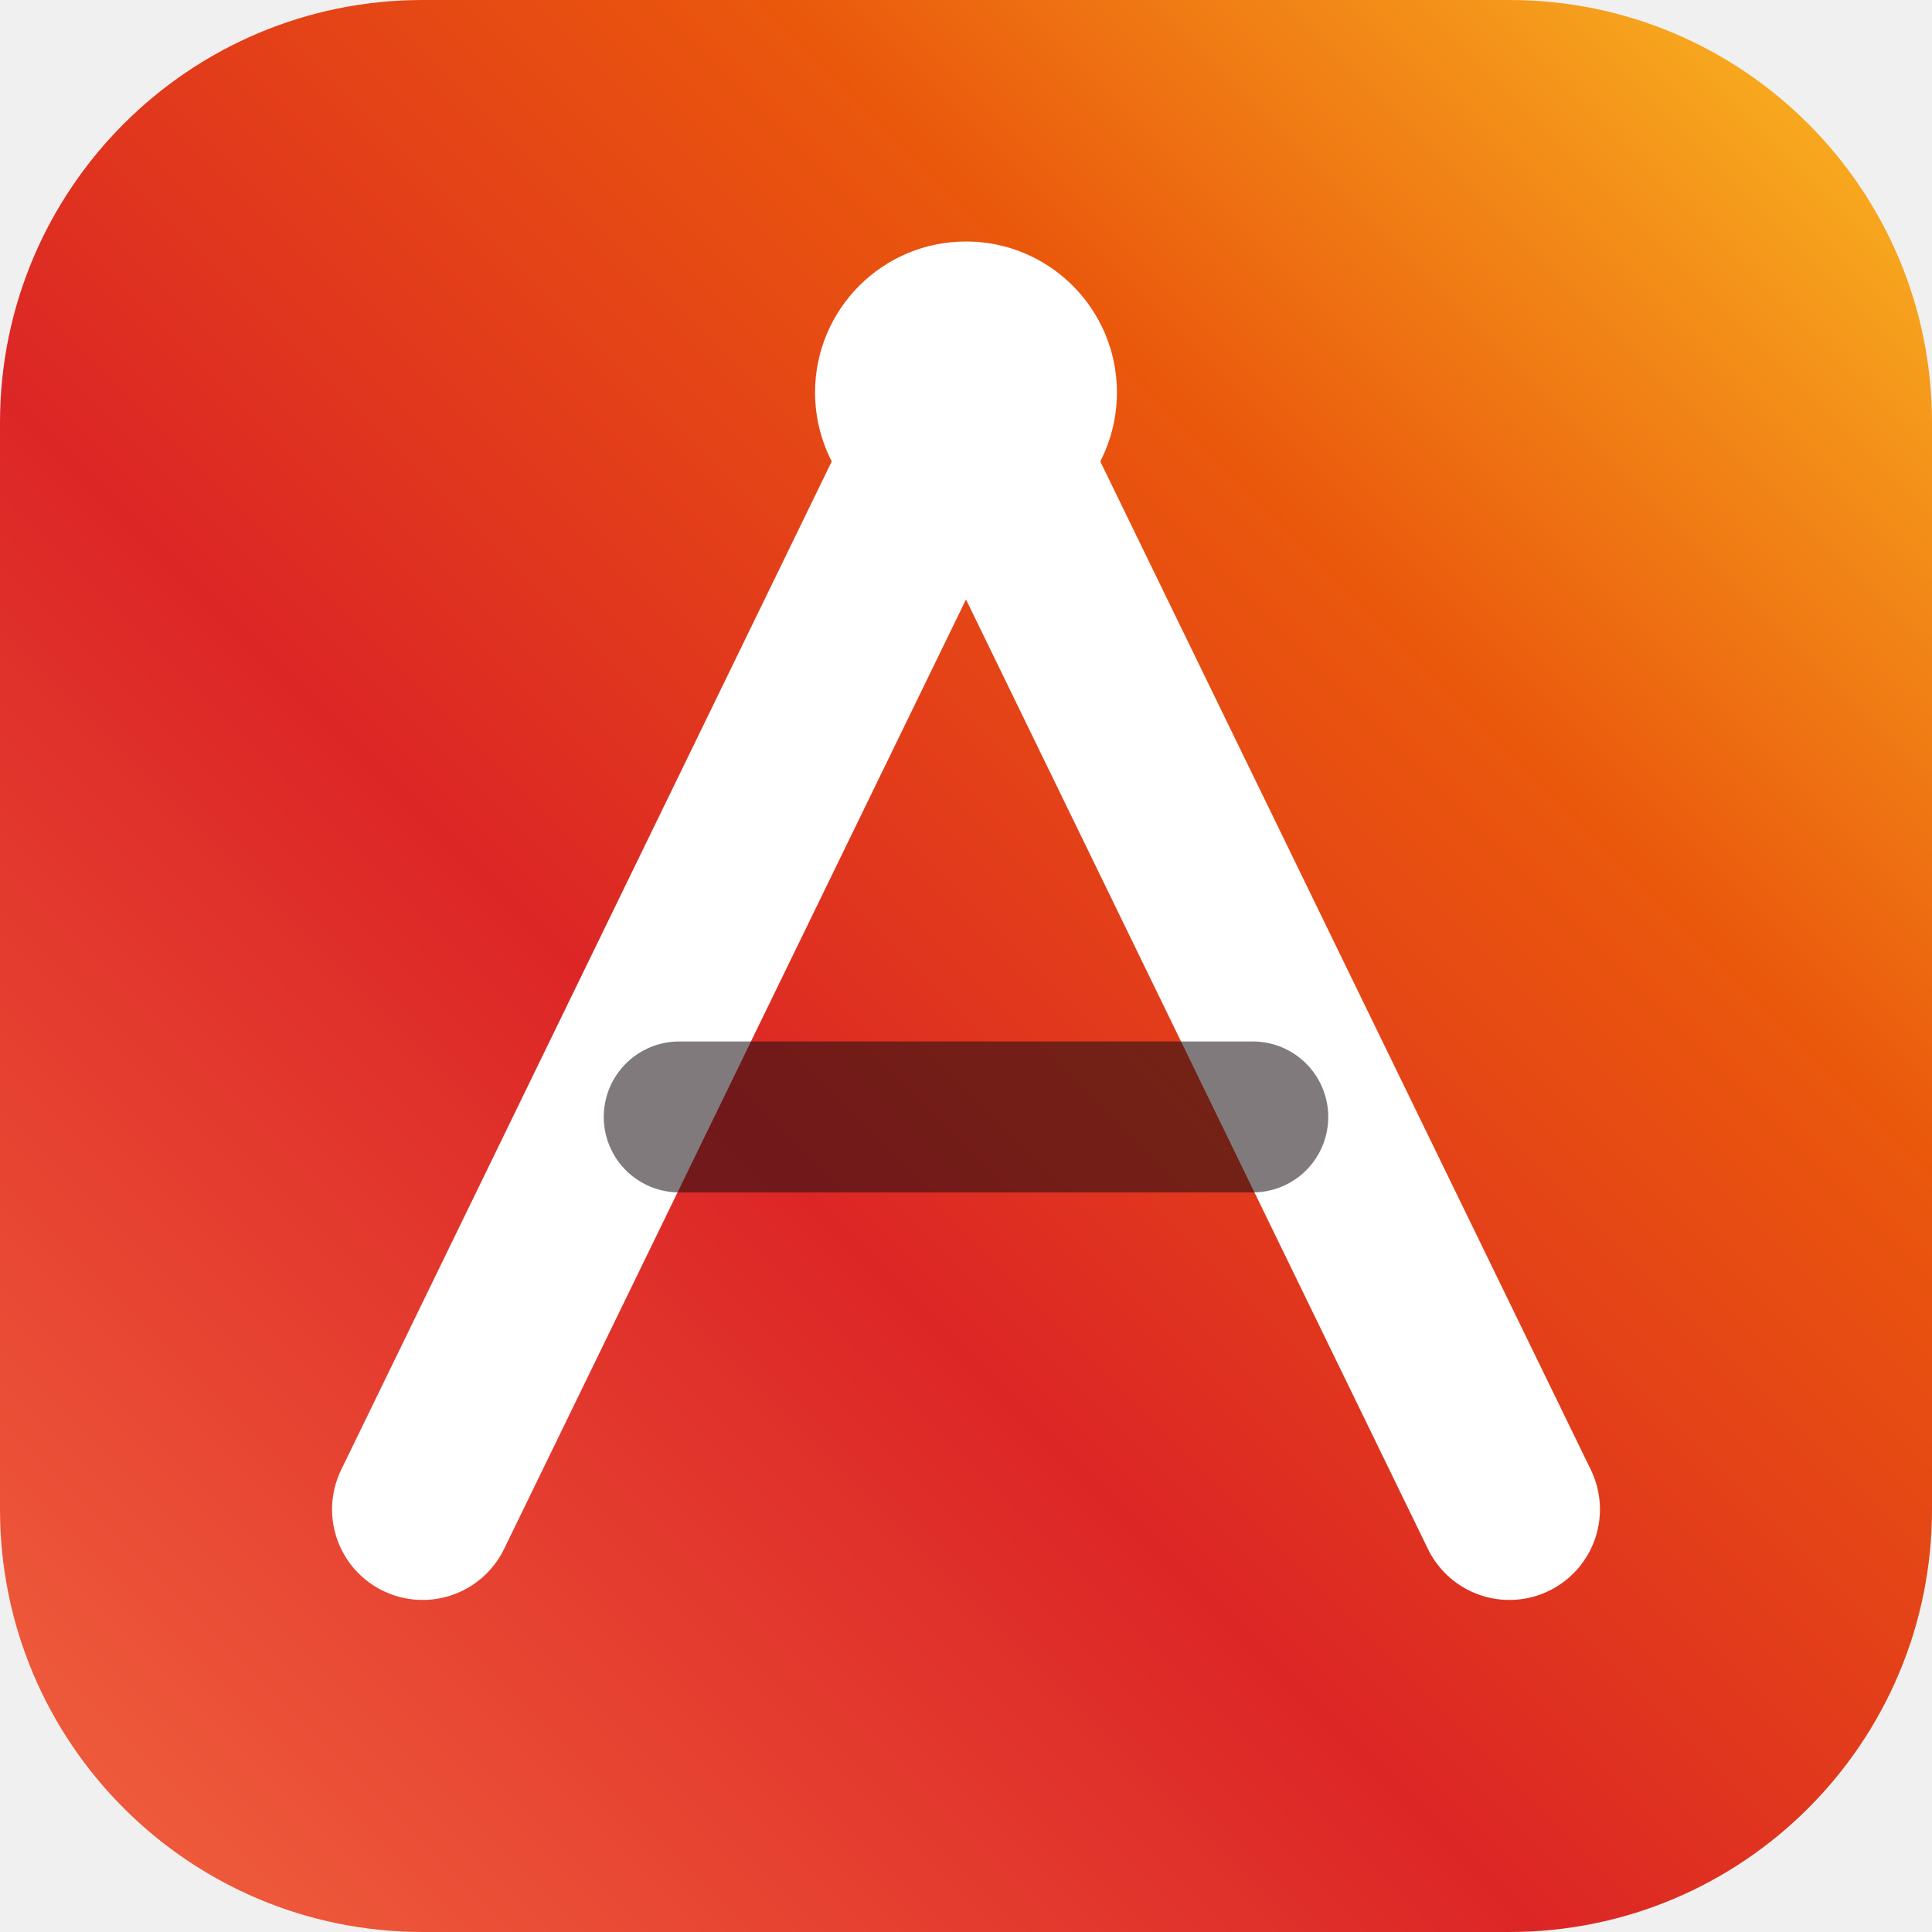
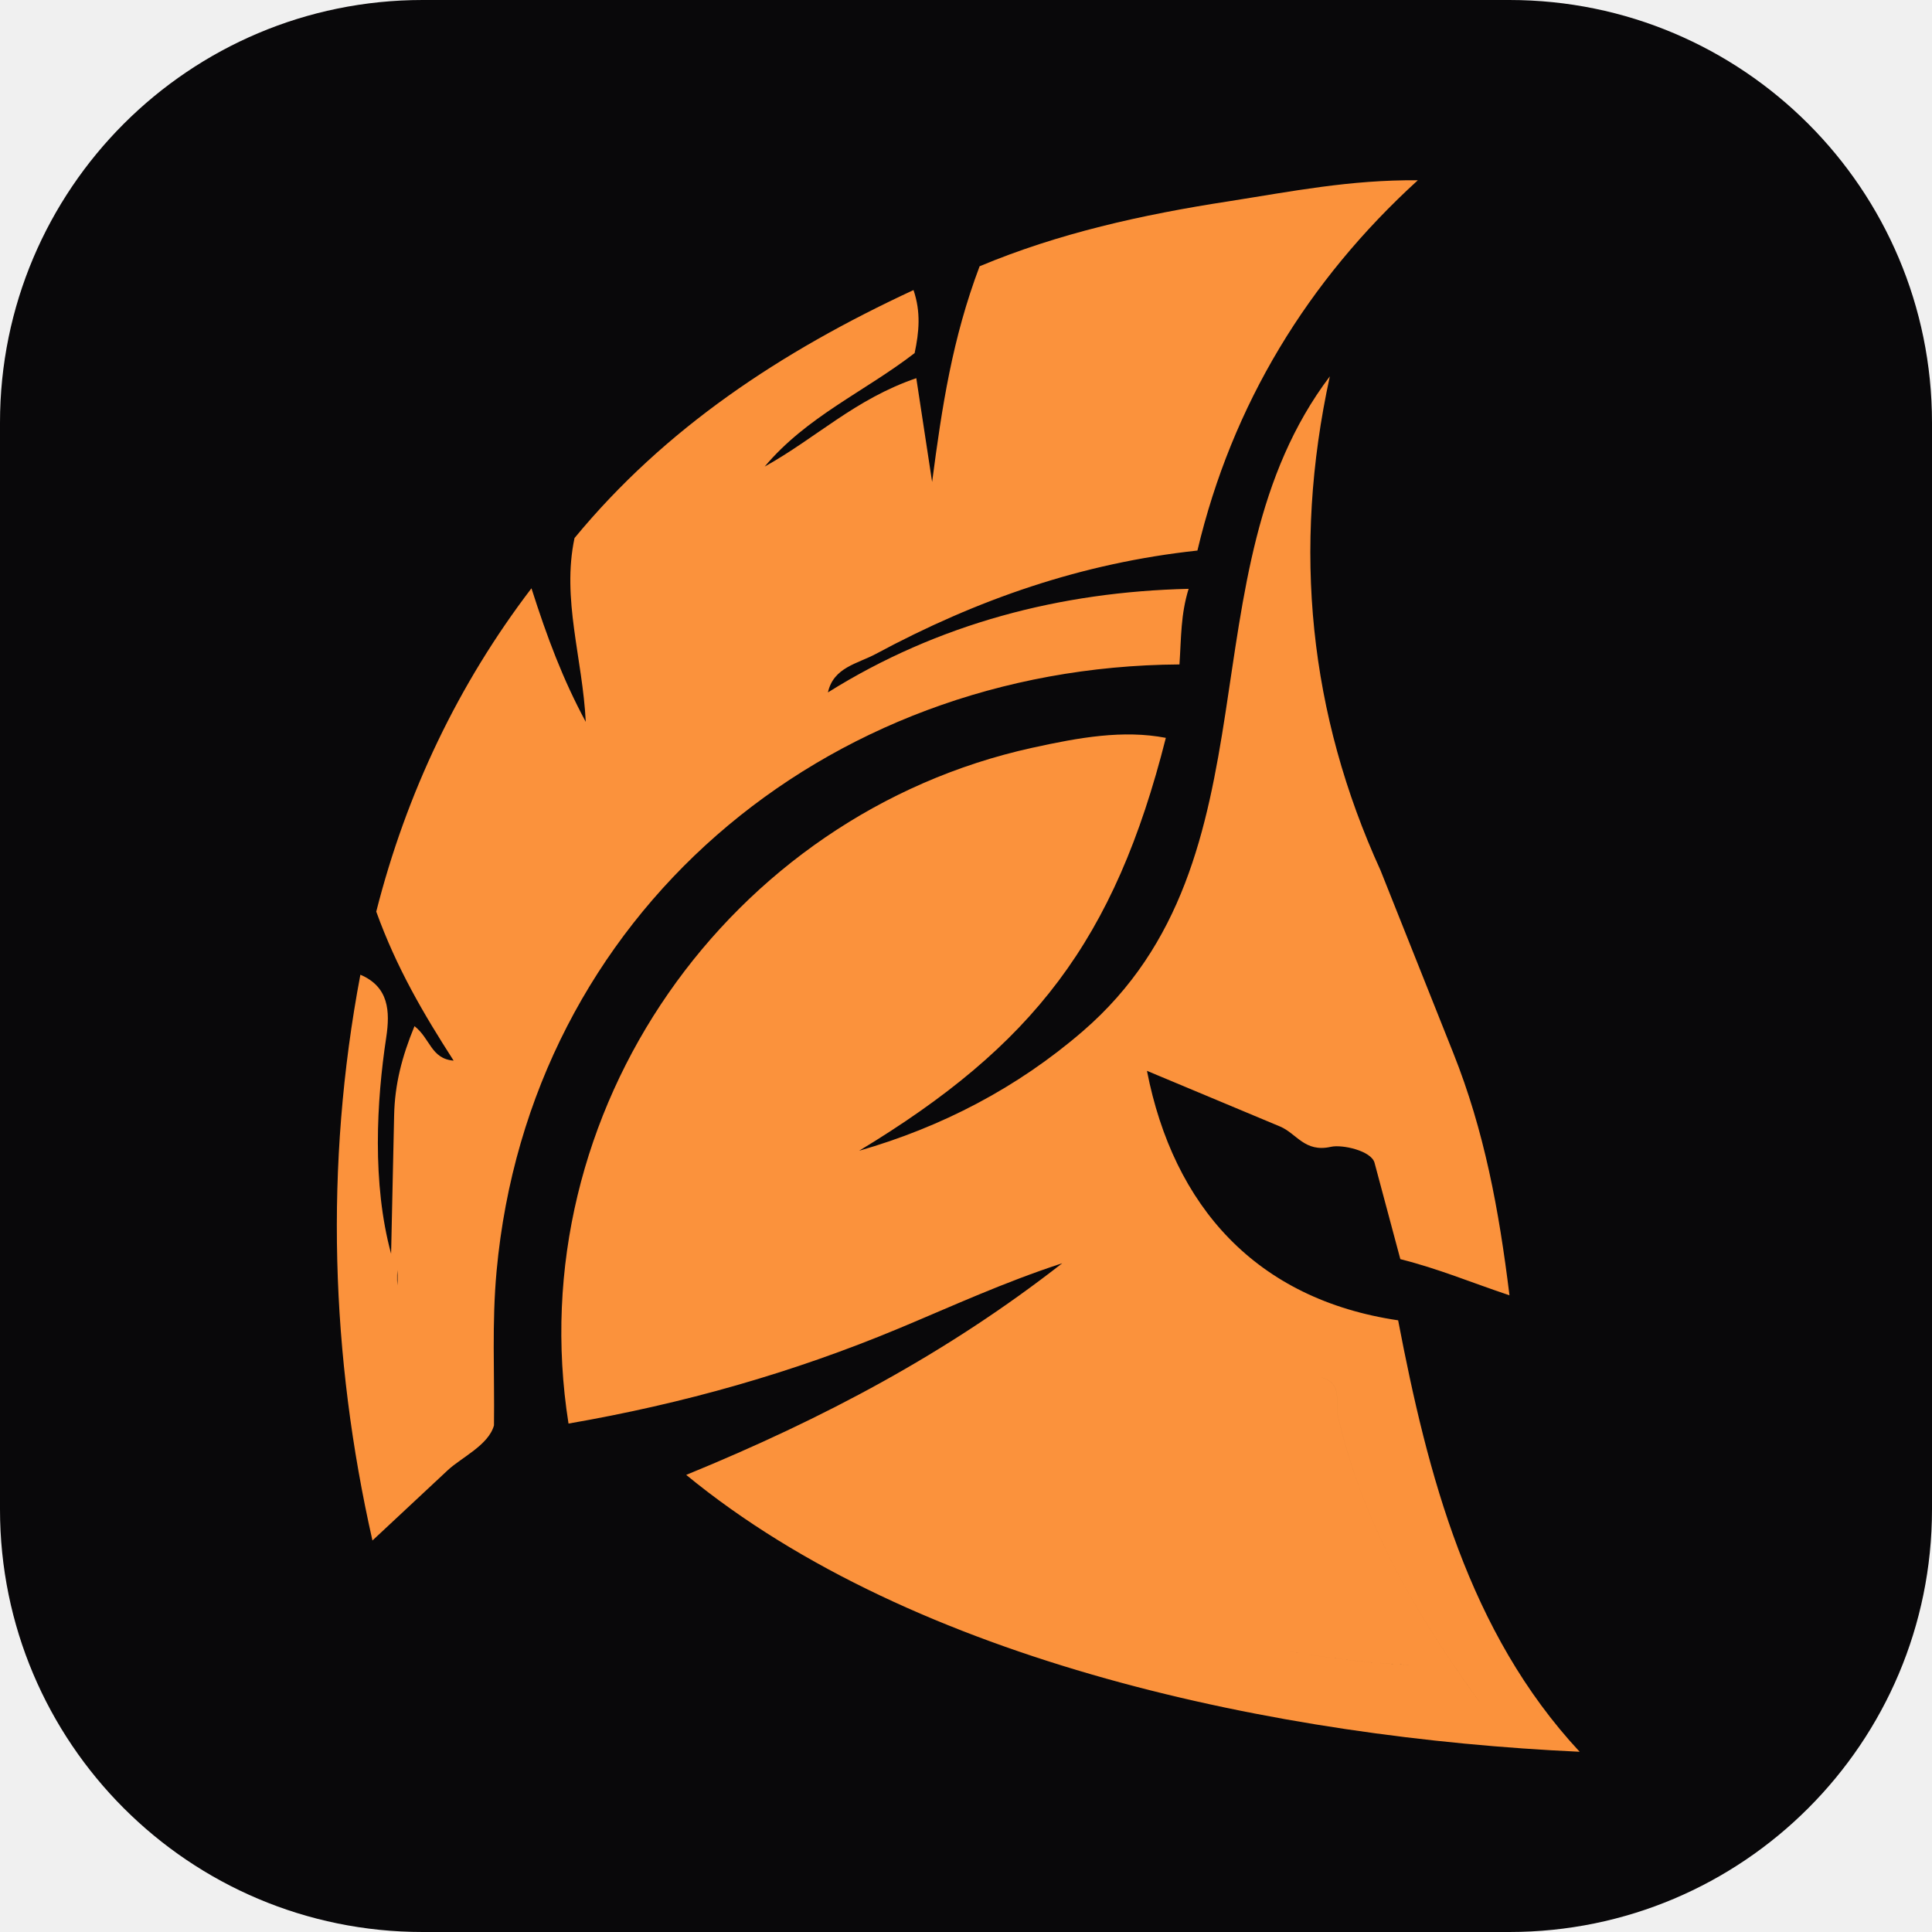
<svg xmlns="http://www.w3.org/2000/svg" viewBox="0 0 64 64">
-   <defs>
-     <linearGradient id="g" x1="0" y1="1" x2="1" y2="0">
-       <stop offset="0" stop-color="#F2643F" />
-       <stop offset=".4" stop-color="#DC2626" />
-       <stop offset=".7" stop-color="#EA580C" />
-       <stop offset="1" stop-color="#FBBF24" />
-     </linearGradient>
-   </defs>
-   <rect width="64" height="64" rx="14" fill="url(#g)" />
-   <path d="M14 50 32 13l18 37" fill="none" stroke="#FFFFFF" stroke-width="6" stroke-linejoin="round" stroke-linecap="round" />
-   <path d="M22.5 37h19" stroke="#1A0D12" stroke-opacity=".55" stroke-width="5" stroke-linecap="round" />
-   <circle cx="32" cy="13" r="5" fill="#FFFFFF" />
+   <rect width="64" height="64" rx="14" fill="#09080A" />
+   <svg x="8" y="5" width="48" height="54" viewBox="24 26 174 210">
+     <path fill="#FB923C" d="M190.054,232.226c-38.697-1.779-85.656-11.484-115.099-35.668 c17.755-7.269,33.641-15.701,48.44-27.264c-7.612,2.493-13.963,5.438-20.98,8.368 c-13.785,5.756-27.868,9.73-42.621,12.284c-6.366-40.324,20.778-78.479,59.709-87.05 c6.157-1.356,11.753-2.335,17.241-1.287c-6.601,26.115-17.079,39.629-39.514,53.193 c10.626-3.055,20.368-8.103,28.815-15.398c25.769-22.252,12.639-58.992,31.826-84.365 c-4.868,22.35-2.647,43.527,6.535,63.654l9.376,23.535c3.986,10.006,5.863,20.087,7.231,31.195 c-5.103-1.709-9.091-3.407-14.06-4.659l-3.322-12.409c-0.417-1.559-4.166-2.388-5.622-2.061 c-3.387,0.761-4.404-1.718-6.55-2.616l-17.148-7.173c3.418,17.468,14.071,29.431,32.359,32.141 C170.477,196.525,175.721,216.815,190.054,232.226z M126.083,212.519 c0.196,3.004,2.485,2.418,4.215,3.128c15.003,6.163,30.546,9.789,46.712,9.957 c-8.481-11.667-14.955-23.206-18.102-36.629c-0.438-1.869,0.732-4.05-2.022-4.952 c1.337,13.128,4.277,25.872,11.164,37.022C154.734,220.396,139.875,217.168,126.083,212.519z M36.939,168.07l0.39-17.839c0.088-4.006,1.002-7.54,2.623-11.484 c2.047,1.602,2.128,4.214,5.041,4.442c-3.873-6.027-7.343-11.923-9.967-19.196 c3.878-15.268,10.57-29.306,19.995-41.651c2.016,6.325,4.052,11.751,6.996,17.207 c-0.414-8.235-3.122-15.83-1.448-23.681c11.637-14.114,26.511-23.983,43.669-31.945 c0.961,2.822,0.725,5.386,0.144,8.121c-6.49,4.999-13.884,8.157-19.318,14.62 c6.693-3.729,11.648-8.688,19.533-11.39l2.038,13.371c1.278-9.75,2.602-18.468,6.118-27.786 c10.127-4.246,20.921-6.652,32.034-8.362c8.137-1.276,15.681-2.795,24.42-2.719 c-14.152,12.902-23.936,28.875-28.395,47.703c-14.913,1.607-28.369,6.296-41.417,13.311 c-2.368,1.273-5.467,1.725-6.18,4.962c14.178-8.875,29.992-12.961,46.463-13.343 c-1.02,3.338-0.939,6.104-1.179,9.74c-45.867,0.293-83.739,32.291-87.969,78.133 c-0.624,6.766-0.252,13.021-0.338,19.896c-0.704,2.551-4.189,4.126-5.958,5.777l-9.698,9.053 c-5.355-23.68-6.216-48.224-1.555-72.886c3.666,1.558,3.842,4.698,3.329,8.088 C35.068,148.4,34.473,158.999,36.939,168.07z M37.745,170.172l-0.027,0.652v0.674l0.027,0.652 l0.027-0.652v-0.674L37.745,170.172z M126.083,212.519c13.793,4.649,28.652,7.877,41.966,8.527 c-6.887-11.15-9.826-23.894-11.164-37.022c2.753,0.902,1.583,3.082,2.022,4.952 c3.148,13.423,9.622,24.961,18.102,36.629c-16.166-0.168-31.709-3.794-46.712-9.957 C128.568,214.937,126.279,215.523,126.083,212.519z" />
+   </svg>
</svg>
